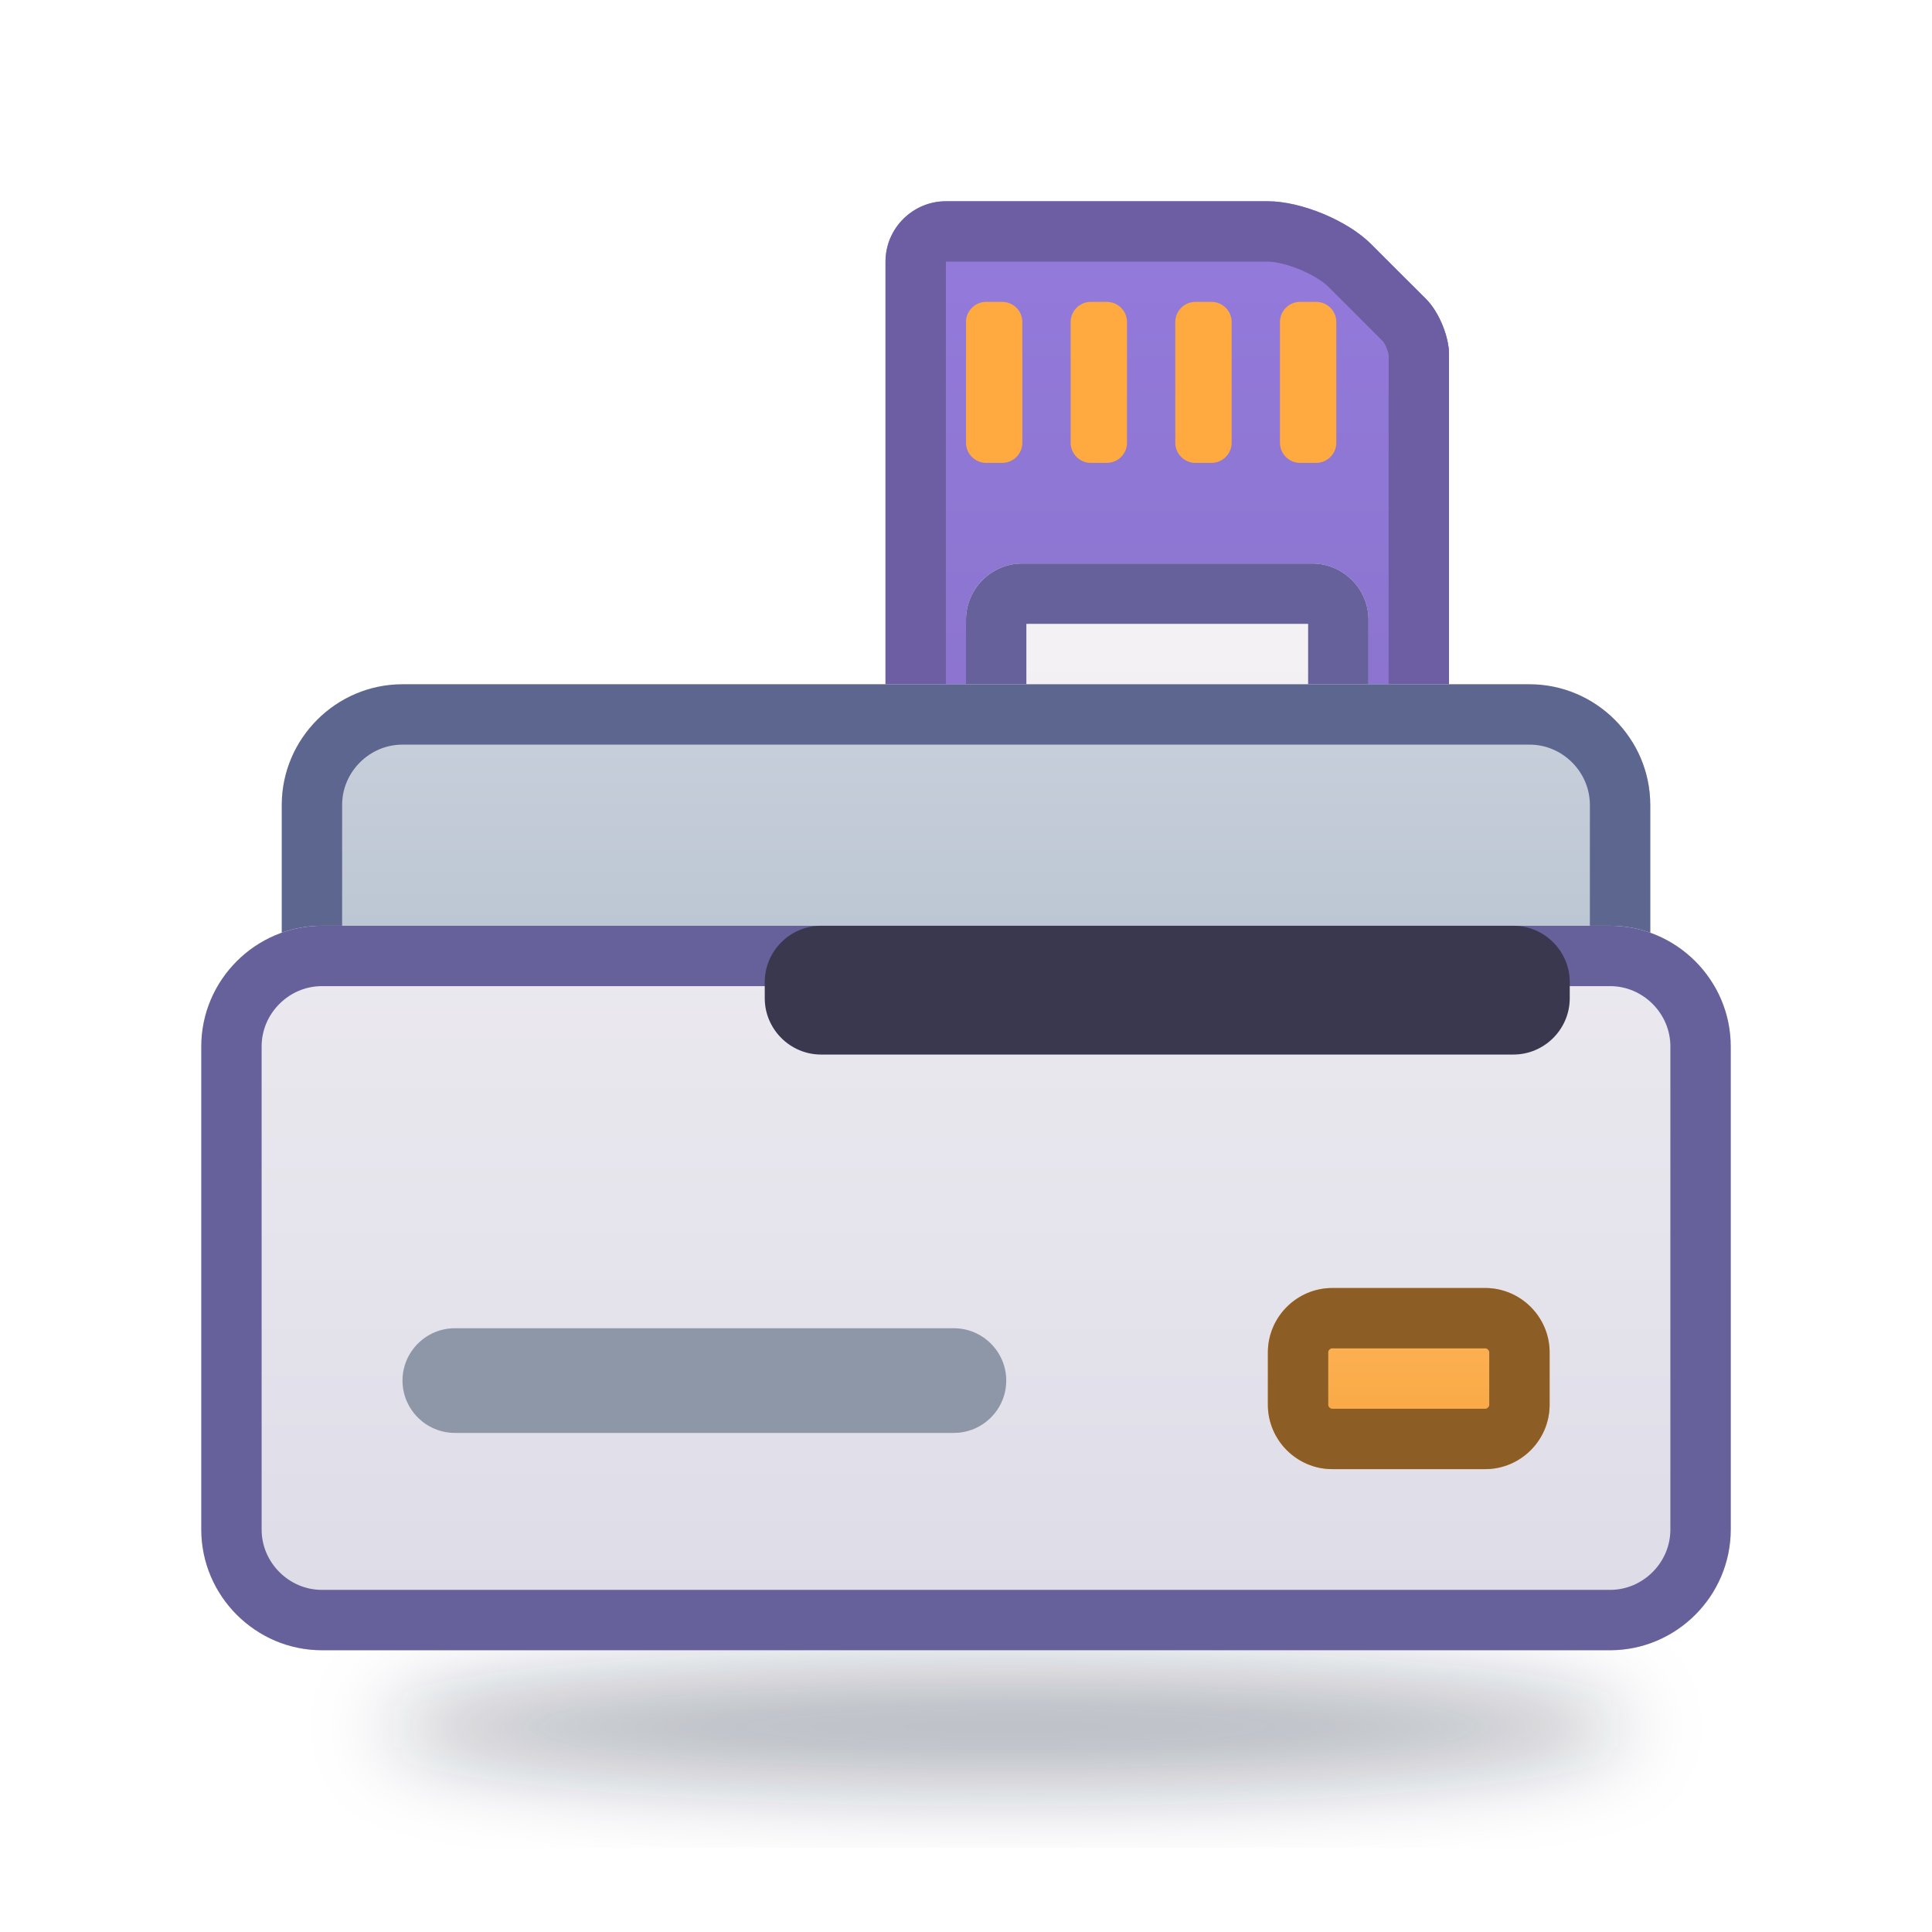
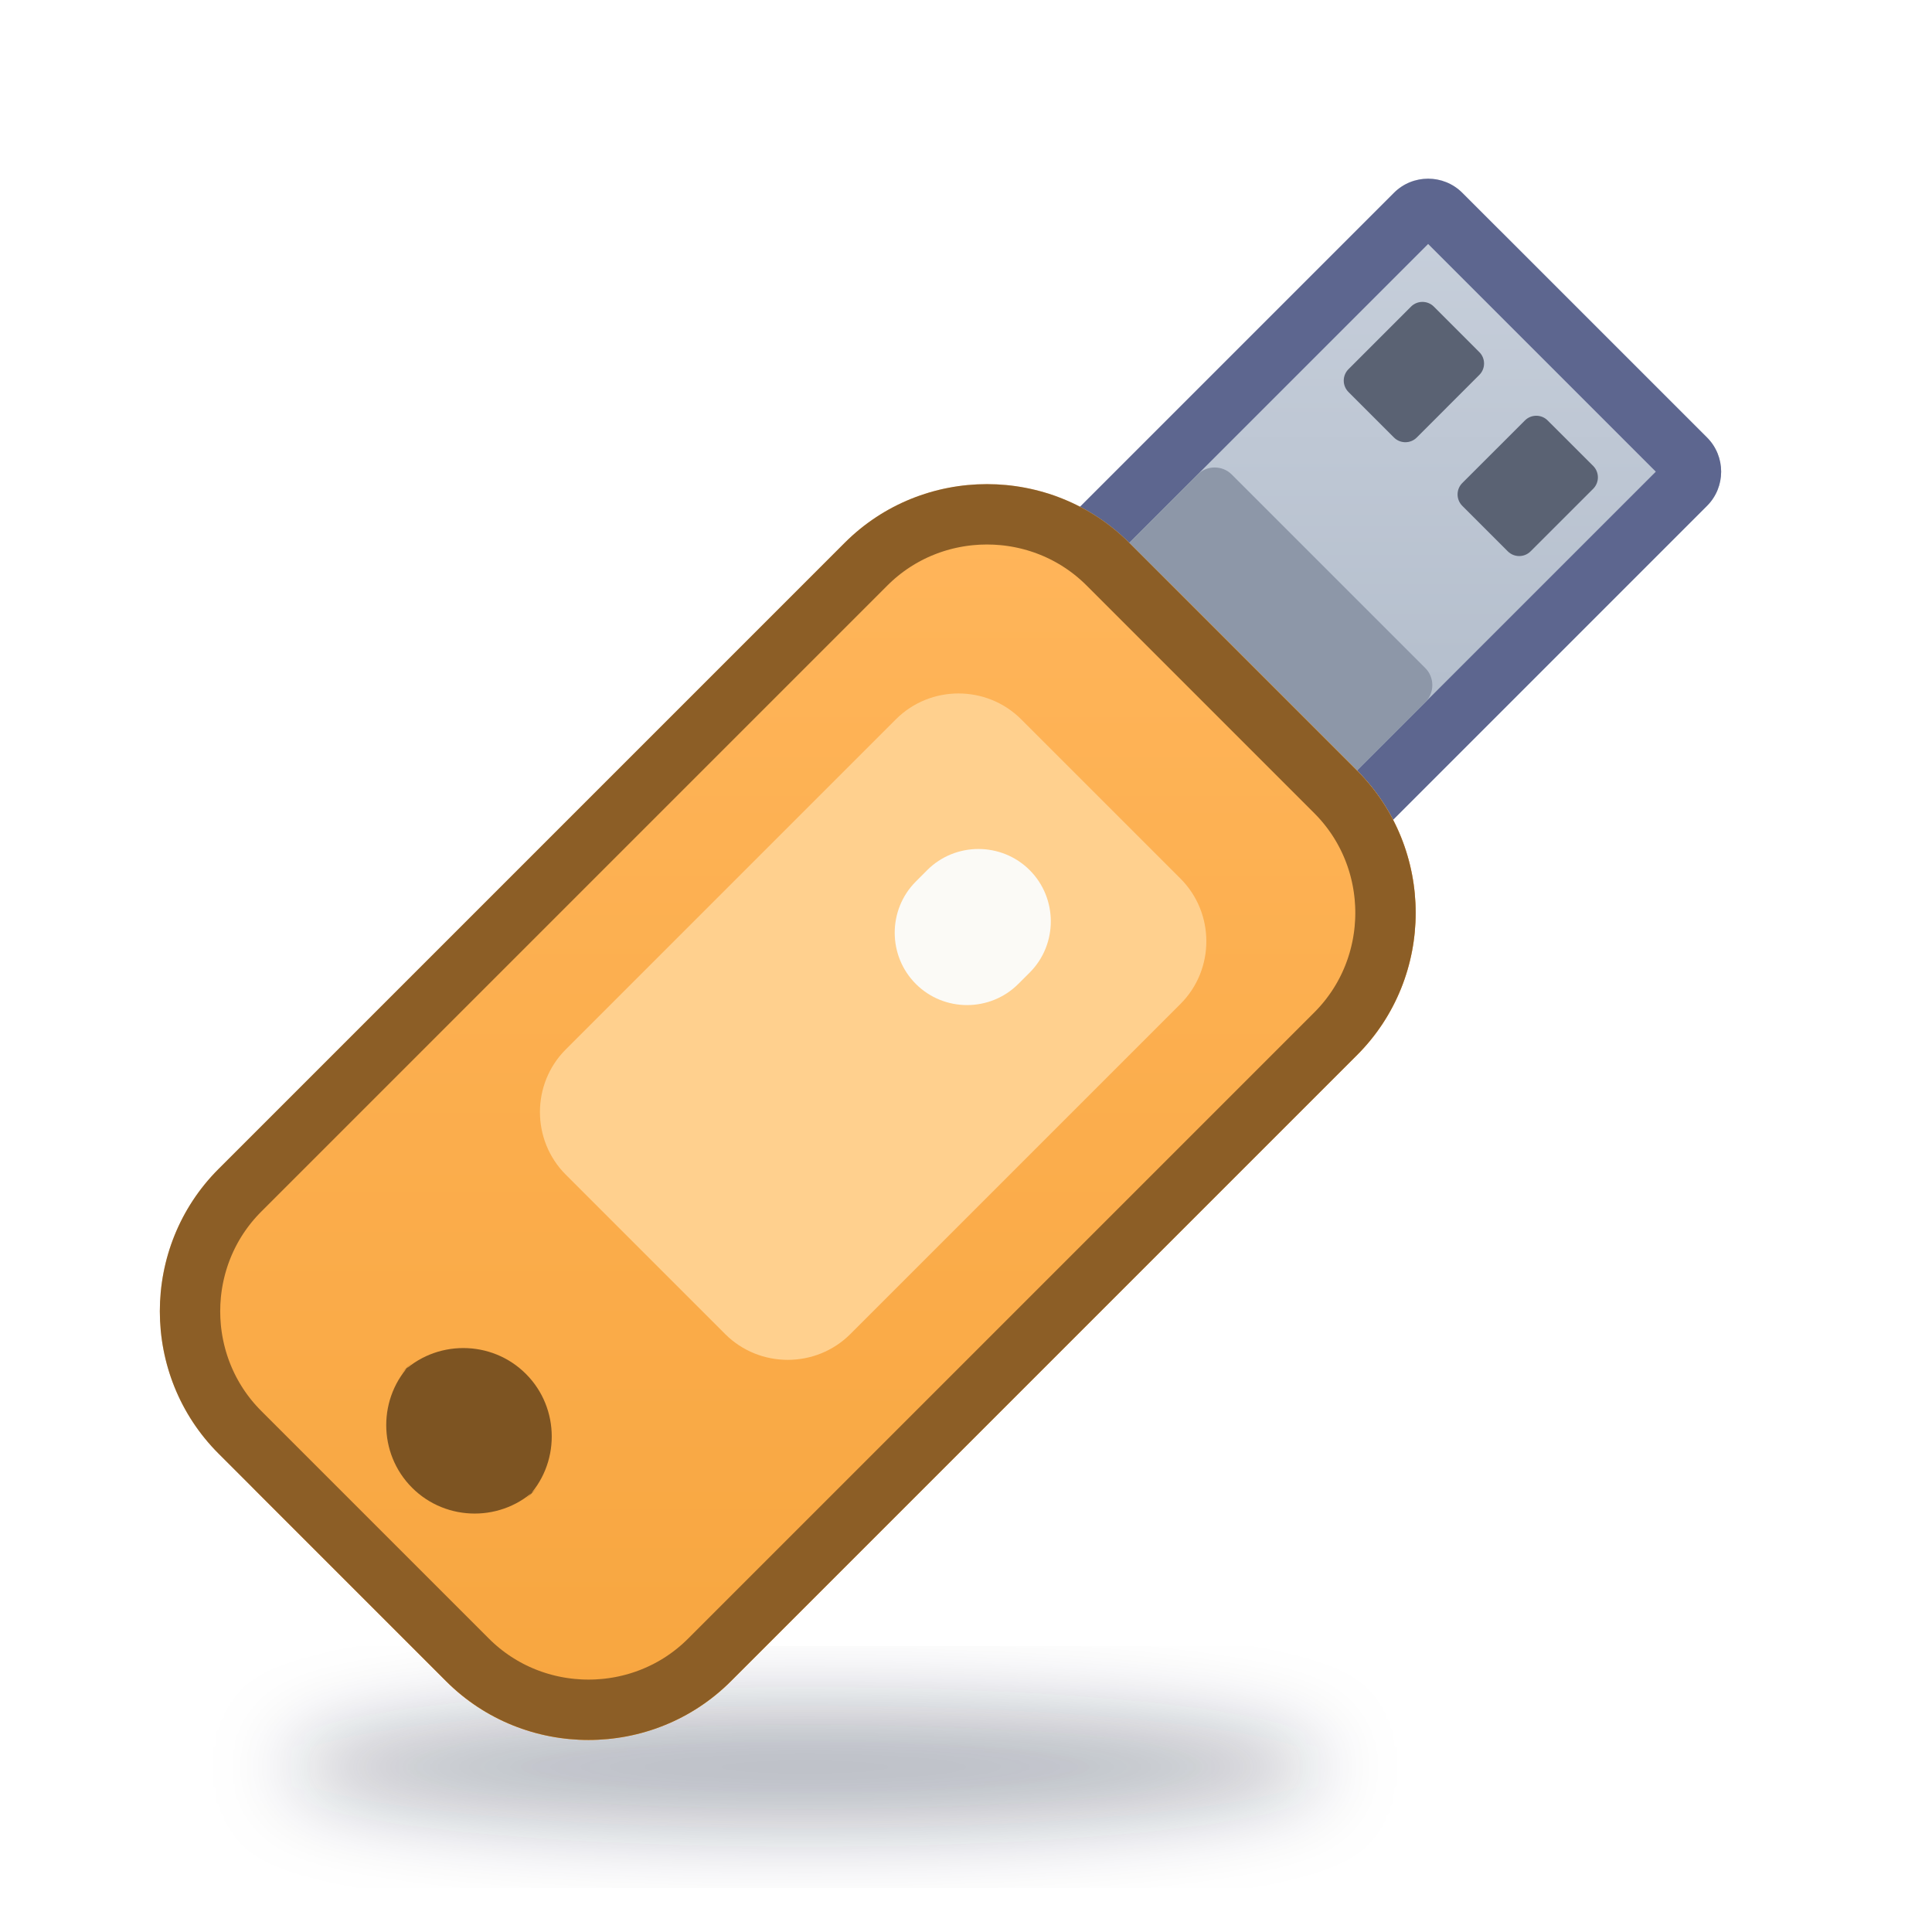
<svg xmlns="http://www.w3.org/2000/svg" viewBox="0 0 48 48" width="48" height="48">
  <defs>
    <filter id="al-removable-48-b1" x="-50%" y="-50%" width="200%" height="200%">
      <feGaussianBlur stdDeviation="1" />
    </filter>
-     <linearGradient id="al-removable-48-g937adb856fc6" x1="0" y1="0" x2="0" y2="1">
-       <stop offset="0" stop-color="#937adb" />
-       <stop offset="1" stop-color="#856fc6" />
-     </linearGradient>
-     <clipPath id="al-removable-48-c1">
-       <path d="M22 6.5 C22 5.675 22.675 5 23.5 5 L31.5 5 C32.325 5 33.477 5.477 34.061 6.061 L35.434 7.434 C35.745 7.745 36 8.36 36 8.8 L36 25.99 C36 25.995 35.995 26 35.99 26 L22.01 26 C22.005 26 22 25.995 22 25.99 Z" clip-rule="evenodd" />
-     </clipPath>
-     <linearGradient id="al-removable-48-gf5f2f5efedf3" x1="0" y1="0" x2="0" y2="1">
-       <stop offset="0" stop-color="#f5f2f5" />
-       <stop offset="1" stop-color="#efedf3" />
-     </linearGradient>
-     <clipPath id="al-removable-48-c2">
-       <path d="M24 15.4 C24 14.63 24.63 14 25.4 14 L32.6 14 C33.37 14 34 14.63 34 15.4 L34 21.6 C34 22.37 33.37 23 32.6 23 L25.4 23 C24.63 23 24 22.37 24 21.6 Z" clip-rule="evenodd" />
-     </clipPath>
    <linearGradient id="al-removable-48-gc7cfdbadb8c7" x1="0" y1="0" x2="0" y2="1">
      <stop offset="0" stop-color="#c7cfdb" />
      <stop offset="1" stop-color="#adb8c7" />
    </linearGradient>
-     <clipPath id="al-removable-48-c3">
-       <path d="M7 20 C7 18.35 8.35 17 10 17 L38 17 C39.65 17 41 18.35 41 20 L41 27 C41 28.65 39.65 30 38 30 L10 30 C8.35 30 7 28.65 7 27 Z" clip-rule="evenodd" />
-     </clipPath>
-     <linearGradient id="al-removable-48-gebe9efdcdae6" x1="0" y1="0" x2="0" y2="1">
-       <stop offset="0" stop-color="#ebe9ef" />
-       <stop offset="1" stop-color="#dcdae6" />
-     </linearGradient>
-     <clipPath id="al-removable-48-c4">
-       <path d="M5 26 C5 24.35 6.35 23 8 23 L40 23 C41.65 23 43 24.35 43 26 L43 38 C43 39.65 41.65 41 40 41 L8 41 C6.35 41 5 39.65 5 38 Z" clip-rule="evenodd" />
+     <clipPath id="al-removable-48-c1">
+       <path d="M34.633 4.789 C35.1 4.322 35.863 4.322 36.33 4.789 L42.411 10.87 C42.878 11.337 42.878 12.1 42.411 12.567 L34.209 20.769 C33.742 21.236 32.978 21.236 32.512 20.769 L26.431 14.688 C25.964 14.222 25.964 13.458 26.431 12.991 Z" clip-rule="evenodd" />
    </clipPath>
    <linearGradient id="al-removable-48-gffb55af7a53e" x1="0" y1="0" x2="0" y2="1">
      <stop offset="0" stop-color="#ffb55a" />
      <stop offset="1" stop-color="#f7a53e" />
    </linearGradient>
-     <clipPath id="al-removable-48-c5">
-       <path d="M31.5 33.6 C31.5 32.72 32.22 32 33.1 32 L36.9 32 C37.78 32 38.5 32.72 38.5 33.6 L38.5 34.9 C38.5 35.78 37.78 36.5 36.9 36.5 L33.1 36.5 C32.22 36.5 31.5 35.78 31.5 34.9 Z" clip-rule="evenodd" />
+     <clipPath id="al-removable-48-c2">
+       <path d="M20.986 13.486 C22.93 11.542 26.112 11.542 28.057 13.486 L33.714 19.143 C35.658 21.088 35.658 24.27 33.714 26.214 L18.157 41.771 C16.213 43.715 13.031 43.715 11.086 41.771 L5.429 36.114 C3.485 34.169 3.485 30.987 5.429 29.043 Z" clip-rule="evenodd" />
    </clipPath>
  </defs>
-   <ellipse cx="25" cy="42.9" rx="15.48" ry="1.5" fill="#0a1230" opacity="0.3" filter="url(#al-removable-48-b1)" />
-   <path d="M22 6.5 C22 5.675 22.675 5 23.5 5 L31.5 5 C32.325 5 33.477 5.477 34.061 6.061 L35.434 7.434 C35.745 7.745 36 8.36 36 8.8 L36 25.99 C36 25.995 35.995 26 35.99 26 L22.01 26 C22.005 26 22 25.995 22 25.99 Z" fill="#a78bfa" fill-rule="evenodd" />
+   <ellipse cx="20" cy="43.9" rx="12.9" ry="1.5" fill="#0a1230" opacity="0.3" filter="url(#al-removable-48-b1)" />
+   <path d="M34.633 4.789 C35.1 4.322 35.863 4.322 36.33 4.789 L42.411 10.87 C42.878 11.337 42.878 12.1 42.411 12.567 L34.209 20.769 C33.742 21.236 32.978 21.236 32.512 20.769 L26.431 14.688 C25.964 14.222 25.964 13.458 26.431 12.991 Z" fill="#f4f4f8" fill-rule="evenodd" />
  <g clip-path="url(#al-removable-48-c1)">
-     <path d="M22 6.5 C22 5.675 22.675 5 23.5 5 L31.5 5 C32.325 5 33.477 5.477 34.061 6.061 L35.434 7.434 C35.745 7.745 36 8.36 36 8.8 L36 25.99 C36 25.995 35.995 26 35.99 26 L22.01 26 C22.005 26 22 25.995 22 25.99 Z" fill="url(#al-removable-48-g937adb856fc6)" fill-rule="evenodd" transform="translate(1 1)" />
+     <path d="M34.633 4.789 C35.1 4.322 35.863 4.322 36.33 4.789 L42.411 10.87 C42.878 11.337 42.878 12.1 42.411 12.567 L34.209 20.769 C33.742 21.236 32.978 21.236 32.512 20.769 L26.431 14.688 C25.964 14.222 25.964 13.458 26.431 12.991 Z" fill="url(#al-removable-48-gc7cfdbadb8c7)" fill-rule="evenodd" transform="translate(1 1)" />
  </g>
  <g clip-path="url(#al-removable-48-c1)">
-     <path d="M22 6.5 C22 5.675 22.675 5 23.5 5 L31.5 5 C32.325 5 33.477 5.477 34.061 6.061 L35.434 7.434 C35.745 7.745 36 8.36 36 8.8 L36 25.99 C36 25.995 35.995 26 35.99 26 L22.01 26 C22.005 26 22 25.995 22 25.99 Z" fill="none" stroke="#6d5da3" stroke-width="3" stroke-opacity="1" />
+     <path d="M34.633 4.789 C35.1 4.322 35.863 4.322 36.33 4.789 L42.411 10.87 C42.878 11.337 42.878 12.1 42.411 12.567 L34.209 20.769 C33.742 21.236 32.978 21.236 32.512 20.769 L26.431 14.688 C25.964 14.222 25.964 13.458 26.431 12.991 Z" fill="none" stroke="#5d668f" stroke-width="3" stroke-opacity="1" />
  </g>
-   <path d="M24 8 C24 7.725 24.225 7.5 24.5 7.5 L24.9 7.5 C25.175 7.5 25.4 7.725 25.4 8 L25.4 11 C25.4 11.275 25.175 11.5 24.9 11.5 L24.5 11.5 C24.225 11.5 24 11.275 24 11 Z" fill="#ffaa40" fill-rule="evenodd" />
-   <path d="M26.6 8 C26.6 7.725 26.825 7.5 27.1 7.5 L27.5 7.5 C27.775 7.5 28 7.725 28 8 L28 11 C28 11.275 27.775 11.5 27.5 11.5 L27.1 11.5 C26.825 11.5 26.6 11.275 26.6 11 Z" fill="#ffaa40" fill-rule="evenodd" />
-   <path d="M29.2 8 C29.2 7.725 29.425 7.5 29.7 7.5 L30.1 7.5 C30.375 7.5 30.6 7.725 30.6 8 L30.6 11 C30.6 11.275 30.375 11.5 30.1 11.5 L29.7 11.5 C29.425 11.5 29.2 11.275 29.2 11 Z" fill="#ffaa40" fill-rule="evenodd" />
-   <path d="M31.8 8 C31.8 7.725 32.025 7.5 32.3 7.5 L32.7 7.5 C32.975 7.5 33.2 7.725 33.2 8 L33.2 11 C33.2 11.275 32.975 11.5 32.7 11.5 L32.3 11.5 C32.025 11.5 31.8 11.275 31.8 11 Z" fill="#ffaa40" fill-rule="evenodd" />
-   <path d="M24 15.4 C24 14.63 24.63 14 25.4 14 L32.6 14 C33.37 14 34 14.63 34 15.4 L34 21.6 C34 22.37 33.37 23 32.6 23 L25.4 23 C24.63 23 24 22.37 24 21.6 Z" fill="url(#al-removable-48-gf5f2f5efedf3)" fill-rule="evenodd" />
+   <path d="M35.057 7.617 C35.213 7.462 35.467 7.462 35.623 7.617 L36.754 8.749 C36.91 8.904 36.91 9.159 36.754 9.314 L35.199 10.87 C35.043 11.026 34.789 11.026 34.633 10.87 L33.502 9.739 C33.346 9.583 33.346 9.329 33.502 9.173 Z" fill="#5a6273" fill-rule="evenodd" />
+   <path d="M37.886 10.446 C38.041 10.29 38.296 10.29 38.451 10.446 L39.583 11.577 C39.738 11.733 39.738 11.987 39.583 12.143 L38.027 13.698 C37.871 13.854 37.617 13.854 37.461 13.698 L36.33 12.567 C36.174 12.411 36.174 12.157 36.33 12.001 Z" fill="#5a6273" fill-rule="evenodd" />
+   <path d="M29.754 11.789 C29.987 11.556 30.369 11.556 30.602 11.789 L35.411 16.598 C35.644 16.831 35.644 17.213 35.411 17.446 L33.077 19.78 C32.844 20.013 32.462 20.013 32.229 19.78 L27.42 14.971 C27.187 14.738 27.187 14.356 27.42 14.123 Z" fill="#8d97a8" fill-rule="evenodd" />
+   <path d="M20.986 13.486 C22.93 11.542 26.112 11.542 28.057 13.486 L33.714 19.143 C35.658 21.088 35.658 24.27 33.714 26.214 L18.157 41.771 C16.213 43.715 13.031 43.715 11.086 41.771 L5.429 36.114 C3.485 34.169 3.485 30.987 5.429 29.043 Z" fill="#ffd096" fill-rule="evenodd" />
  <g clip-path="url(#al-removable-48-c2)">
-     <path d="M24 15.4 C24 14.63 24.63 14 25.4 14 L32.6 14 C33.37 14 34 14.63 34 15.4 L34 21.6 C34 22.37 33.37 23 32.6 23 L25.4 23 C24.63 23 24 22.37 24 21.6 Z" fill="none" stroke="#66619b" stroke-width="3" stroke-opacity="1" />
+     <path d="M20.986 13.486 C22.93 11.542 26.112 11.542 28.057 13.486 L33.714 19.143 C35.658 21.088 35.658 24.27 33.714 26.214 L18.157 41.771 C16.213 43.715 13.031 43.715 11.086 41.771 L5.429 36.114 C3.485 34.169 3.485 30.987 5.429 29.043 Z" fill="url(#al-removable-48-gffb55af7a53e)" fill-rule="evenodd" transform="translate(1 1)" />
  </g>
-   <path d="M7 20 C7 18.35 8.35 17 10 17 L38 17 C39.65 17 41 18.35 41 20 L41 27 C41 28.65 39.65 30 38 30 L10 30 C8.35 30 7 28.65 7 27 Z" fill="#f4f4f8" fill-rule="evenodd" />
-   <g clip-path="url(#al-removable-48-c3)">
-     <path d="M7 20 C7 18.35 8.35 17 10 17 L38 17 C39.65 17 41 18.35 41 20 L41 27 C41 28.65 39.65 30 38 30 L10 30 C8.35 30 7 28.65 7 27 Z" fill="url(#al-removable-48-gc7cfdbadb8c7)" fill-rule="evenodd" transform="translate(1 1)" />
+   <g clip-path="url(#al-removable-48-c2)">
+     <path d="M20.986 13.486 C22.93 11.542 26.112 11.542 28.057 13.486 L33.714 19.143 C35.658 21.088 35.658 24.27 33.714 26.214 L18.157 41.771 C16.213 43.715 13.031 43.715 11.086 41.771 L5.429 36.114 C3.485 34.169 3.485 30.987 5.429 29.043 Z" fill="none" stroke="#8c5e26" stroke-width="3" stroke-opacity="1" />
  </g>
-   <g clip-path="url(#al-removable-48-c3)">
-     <path d="M7 20 C7 18.35 8.35 17 10 17 L38 17 C39.65 17 41 18.35 41 20 L41 27 C41 28.65 39.65 30 38 30 L10 30 C8.35 30 7 28.65 7 27 Z" fill="none" stroke="#5d668f" stroke-width="3" stroke-opacity="1" />
-   </g>
-   <path d="M5 26 C5 24.35 6.35 23 8 23 L40 23 C41.65 23 43 24.35 43 26 L43 38 C43 39.65 41.65 41 40 41 L8 41 C6.35 41 5 39.65 5 38 Z" fill="#fbfaf6" fill-rule="evenodd" />
-   <g clip-path="url(#al-removable-48-c4)">
-     <path d="M5 26 C5 24.35 6.35 23 8 23 L40 23 C41.65 23 43 24.35 43 26 L43 38 C43 39.65 41.65 41 40 41 L8 41 C6.35 41 5 39.65 5 38 Z" fill="url(#al-removable-48-gebe9efdcdae6)" fill-rule="evenodd" transform="translate(1 1)" />
-   </g>
-   <g clip-path="url(#al-removable-48-c4)">
-     <path d="M5 26 C5 24.35 6.35 23 8 23 L40 23 C41.65 23 43 24.35 43 26 L43 38 C43 39.65 41.65 41 40 41 L8 41 C6.35 41 5 39.65 5 38 Z" fill="none" stroke="#66619b" stroke-width="3" stroke-opacity="1" />
-   </g>
-   <path d="M19 24.4 C19 23.63 19.63 23 20.4 23 L37.6 23 C38.37 23 39 23.63 39 24.4 L39 24.8 C39 25.57 38.37 26.2 37.6 26.2 L20.4 26.2 C19.63 26.2 19 25.57 19 24.8 Z" fill="#3a384f" fill-rule="evenodd" />
-   <path d="M10 34.3 C10 33.585 10.585 33 11.3 33 L23.7 33 C24.415 33 25 33.585 25 34.3 L25 34.3 C25 35.015 24.415 35.6 23.7 35.6 L11.3 35.6 C10.585 35.6 10 35.015 10 34.3 Z" fill="#8d97a8" fill-rule="evenodd" />
-   <path d="M31.5 33.6 C31.5 32.72 32.22 32 33.1 32 L36.9 32 C37.78 32 38.5 32.72 38.5 33.6 L38.5 34.9 C38.5 35.78 37.78 36.5 36.9 36.5 L33.1 36.5 C32.22 36.5 31.5 35.78 31.5 34.9 Z" fill="url(#al-removable-48-gffb55af7a53e)" fill-rule="evenodd" />
-   <g clip-path="url(#al-removable-48-c5)">
-     <path d="M31.5 33.6 C31.5 32.72 32.22 32 33.1 32 L36.9 32 C37.78 32 38.5 32.72 38.5 33.6 L38.5 34.9 C38.5 35.78 37.78 36.5 36.9 36.5 L33.1 36.5 C32.22 36.5 31.5 35.78 31.5 34.9 Z" fill="none" stroke="#8c5e26" stroke-width="3" stroke-opacity="1" />
-   </g>
+   <path d="M22.259 17.87 C23.114 17.015 24.514 17.015 25.37 17.87 L29.33 21.83 C30.185 22.686 30.185 24.086 29.33 24.941 L21.127 33.144 C20.272 33.999 18.872 33.999 18.016 33.144 L14.056 29.184 C13.201 28.328 13.201 26.928 14.056 26.073 Z" fill="#ffd08e" fill-rule="evenodd" />
+   <path d="M23.036 21.618 C23.736 20.918 24.882 20.918 25.582 21.618 L25.582 21.618 C26.282 22.318 26.282 23.464 25.582 24.164 L25.299 24.446 C24.599 25.146 23.454 25.146 22.754 24.446 L22.754 24.446 C22.054 23.746 22.054 22.601 22.754 21.901 Z" fill="#fbfaf6" fill-rule="evenodd" />
+   <path d="M9.955 34.134 C10.811 33.278 12.211 33.278 13.066 34.134 L13.066 34.134 C13.922 34.989 13.922 36.389 13.066 37.245 L13.349 36.962 C12.493 37.818 11.093 37.818 10.238 36.962 L10.238 36.962 C9.382 36.107 9.382 34.707 10.238 33.851 Z" fill="#7d5422" fill-rule="evenodd" />
</svg>
